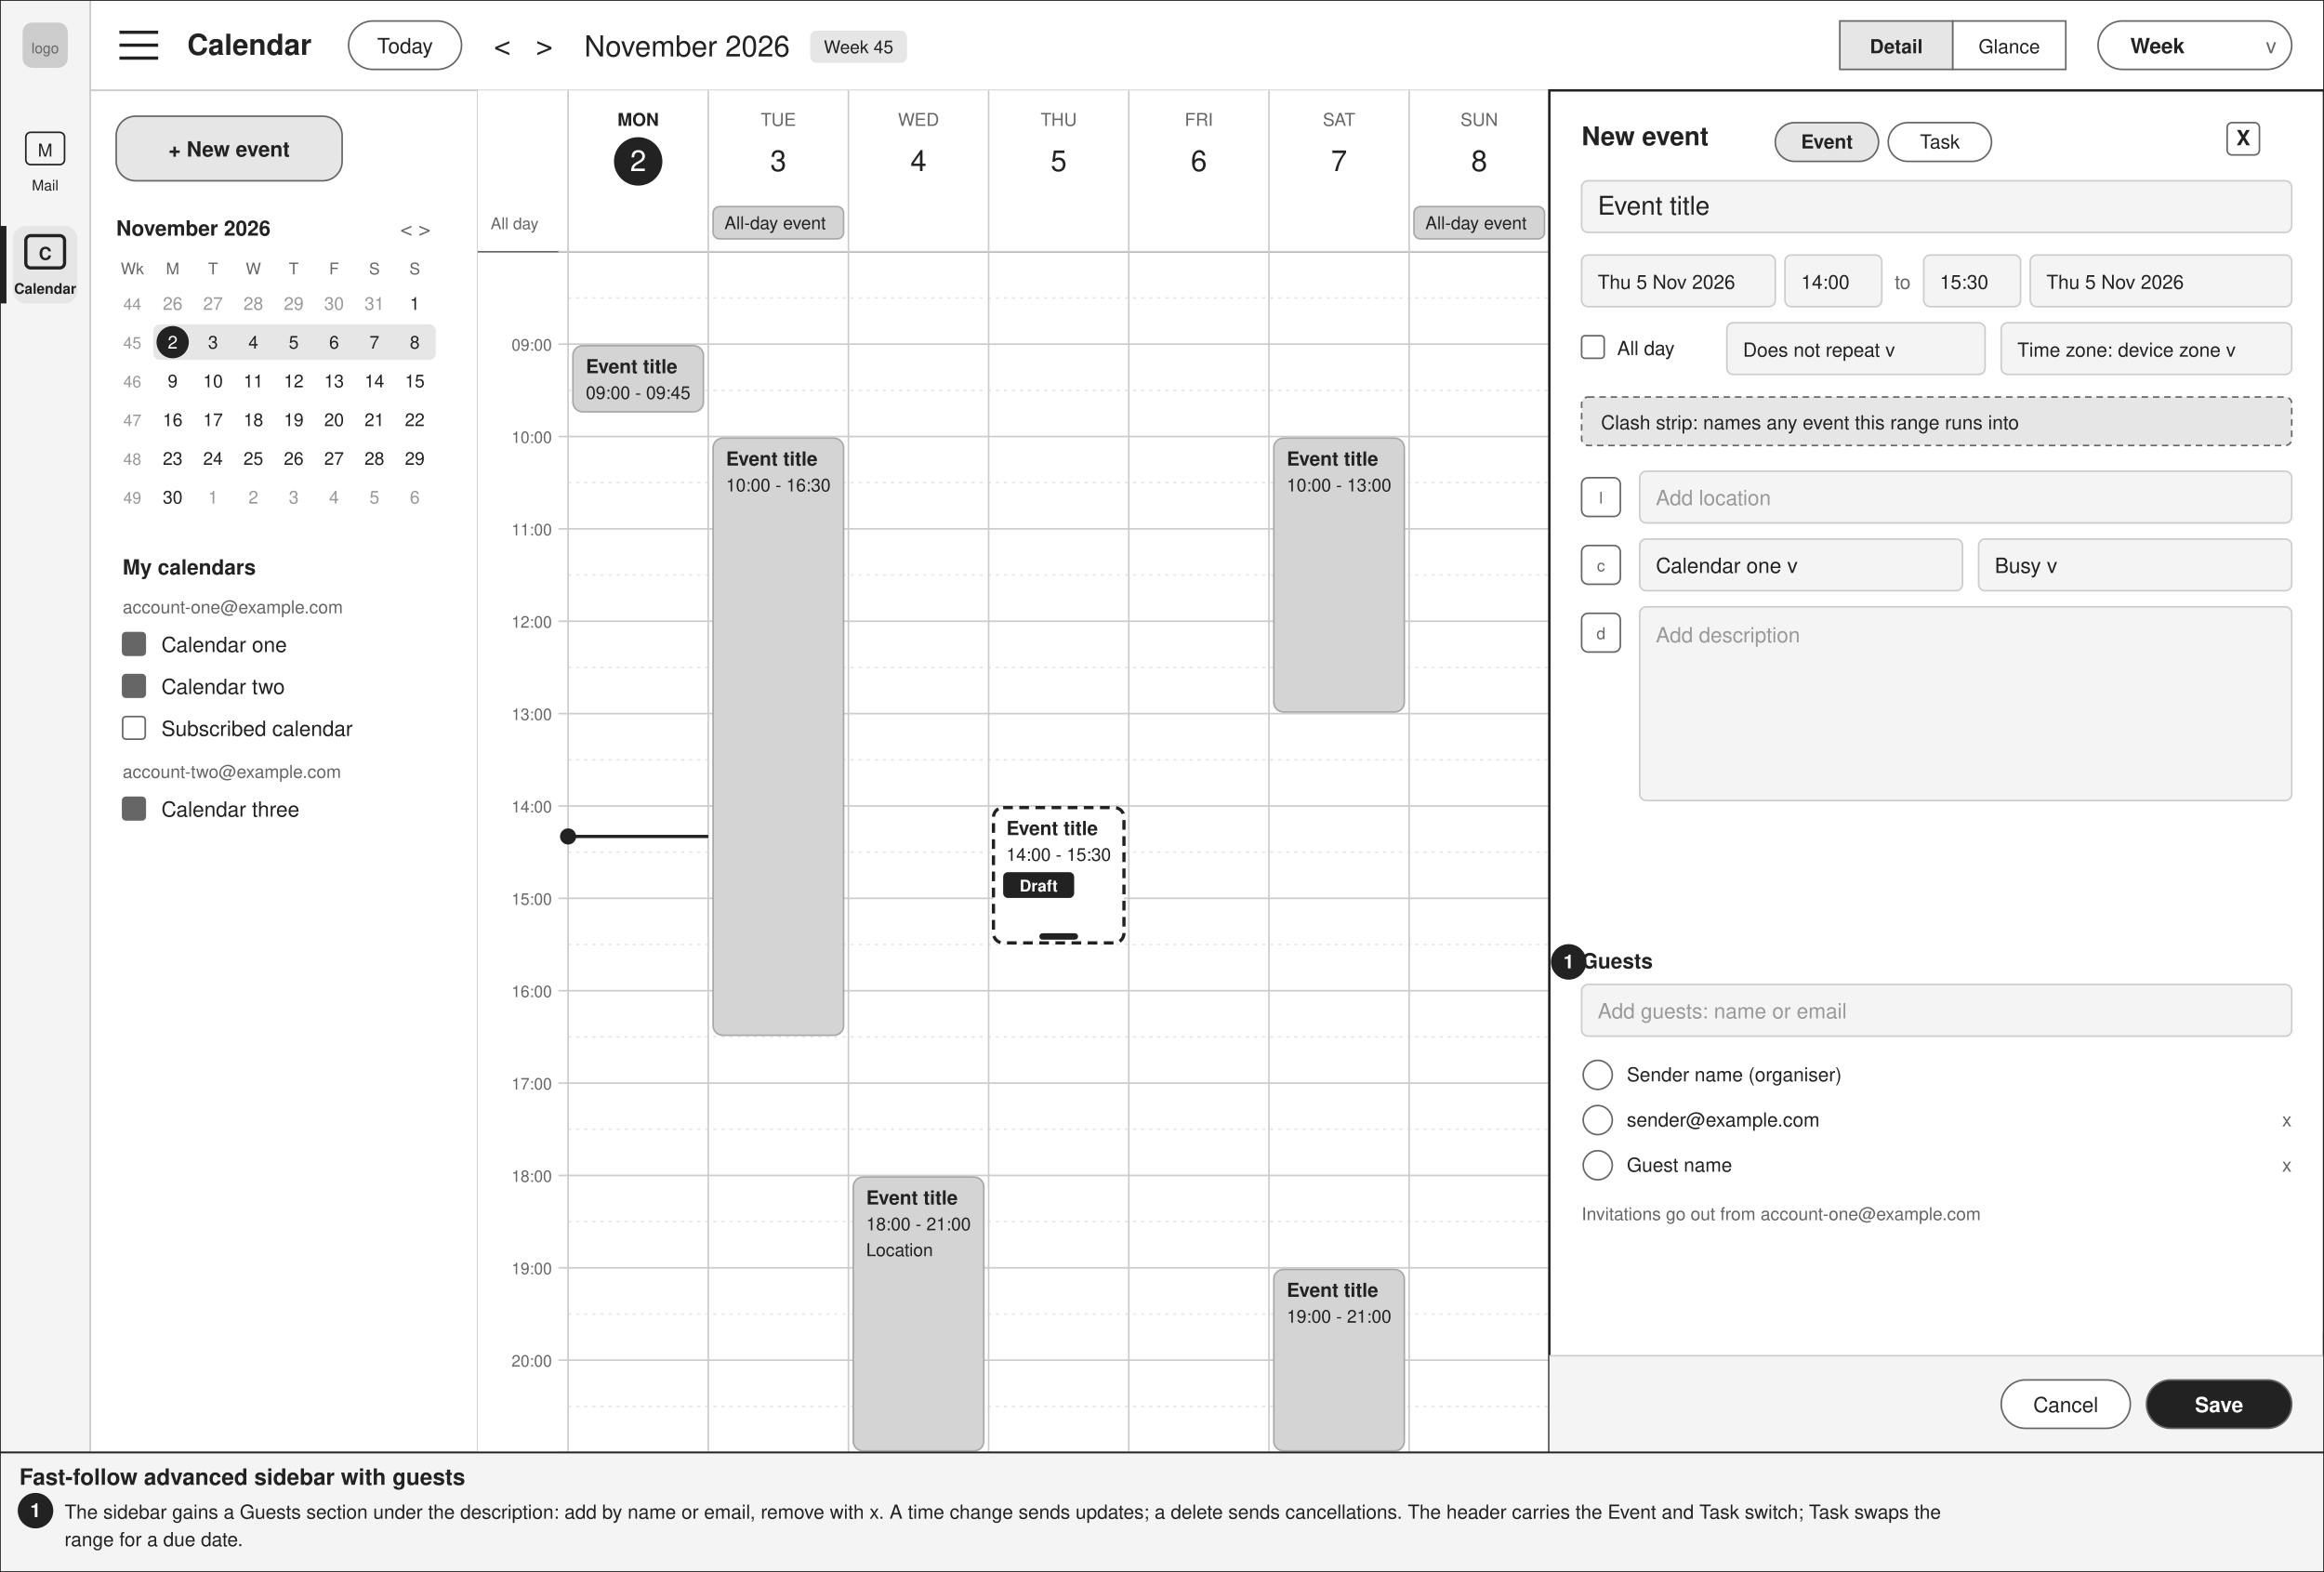
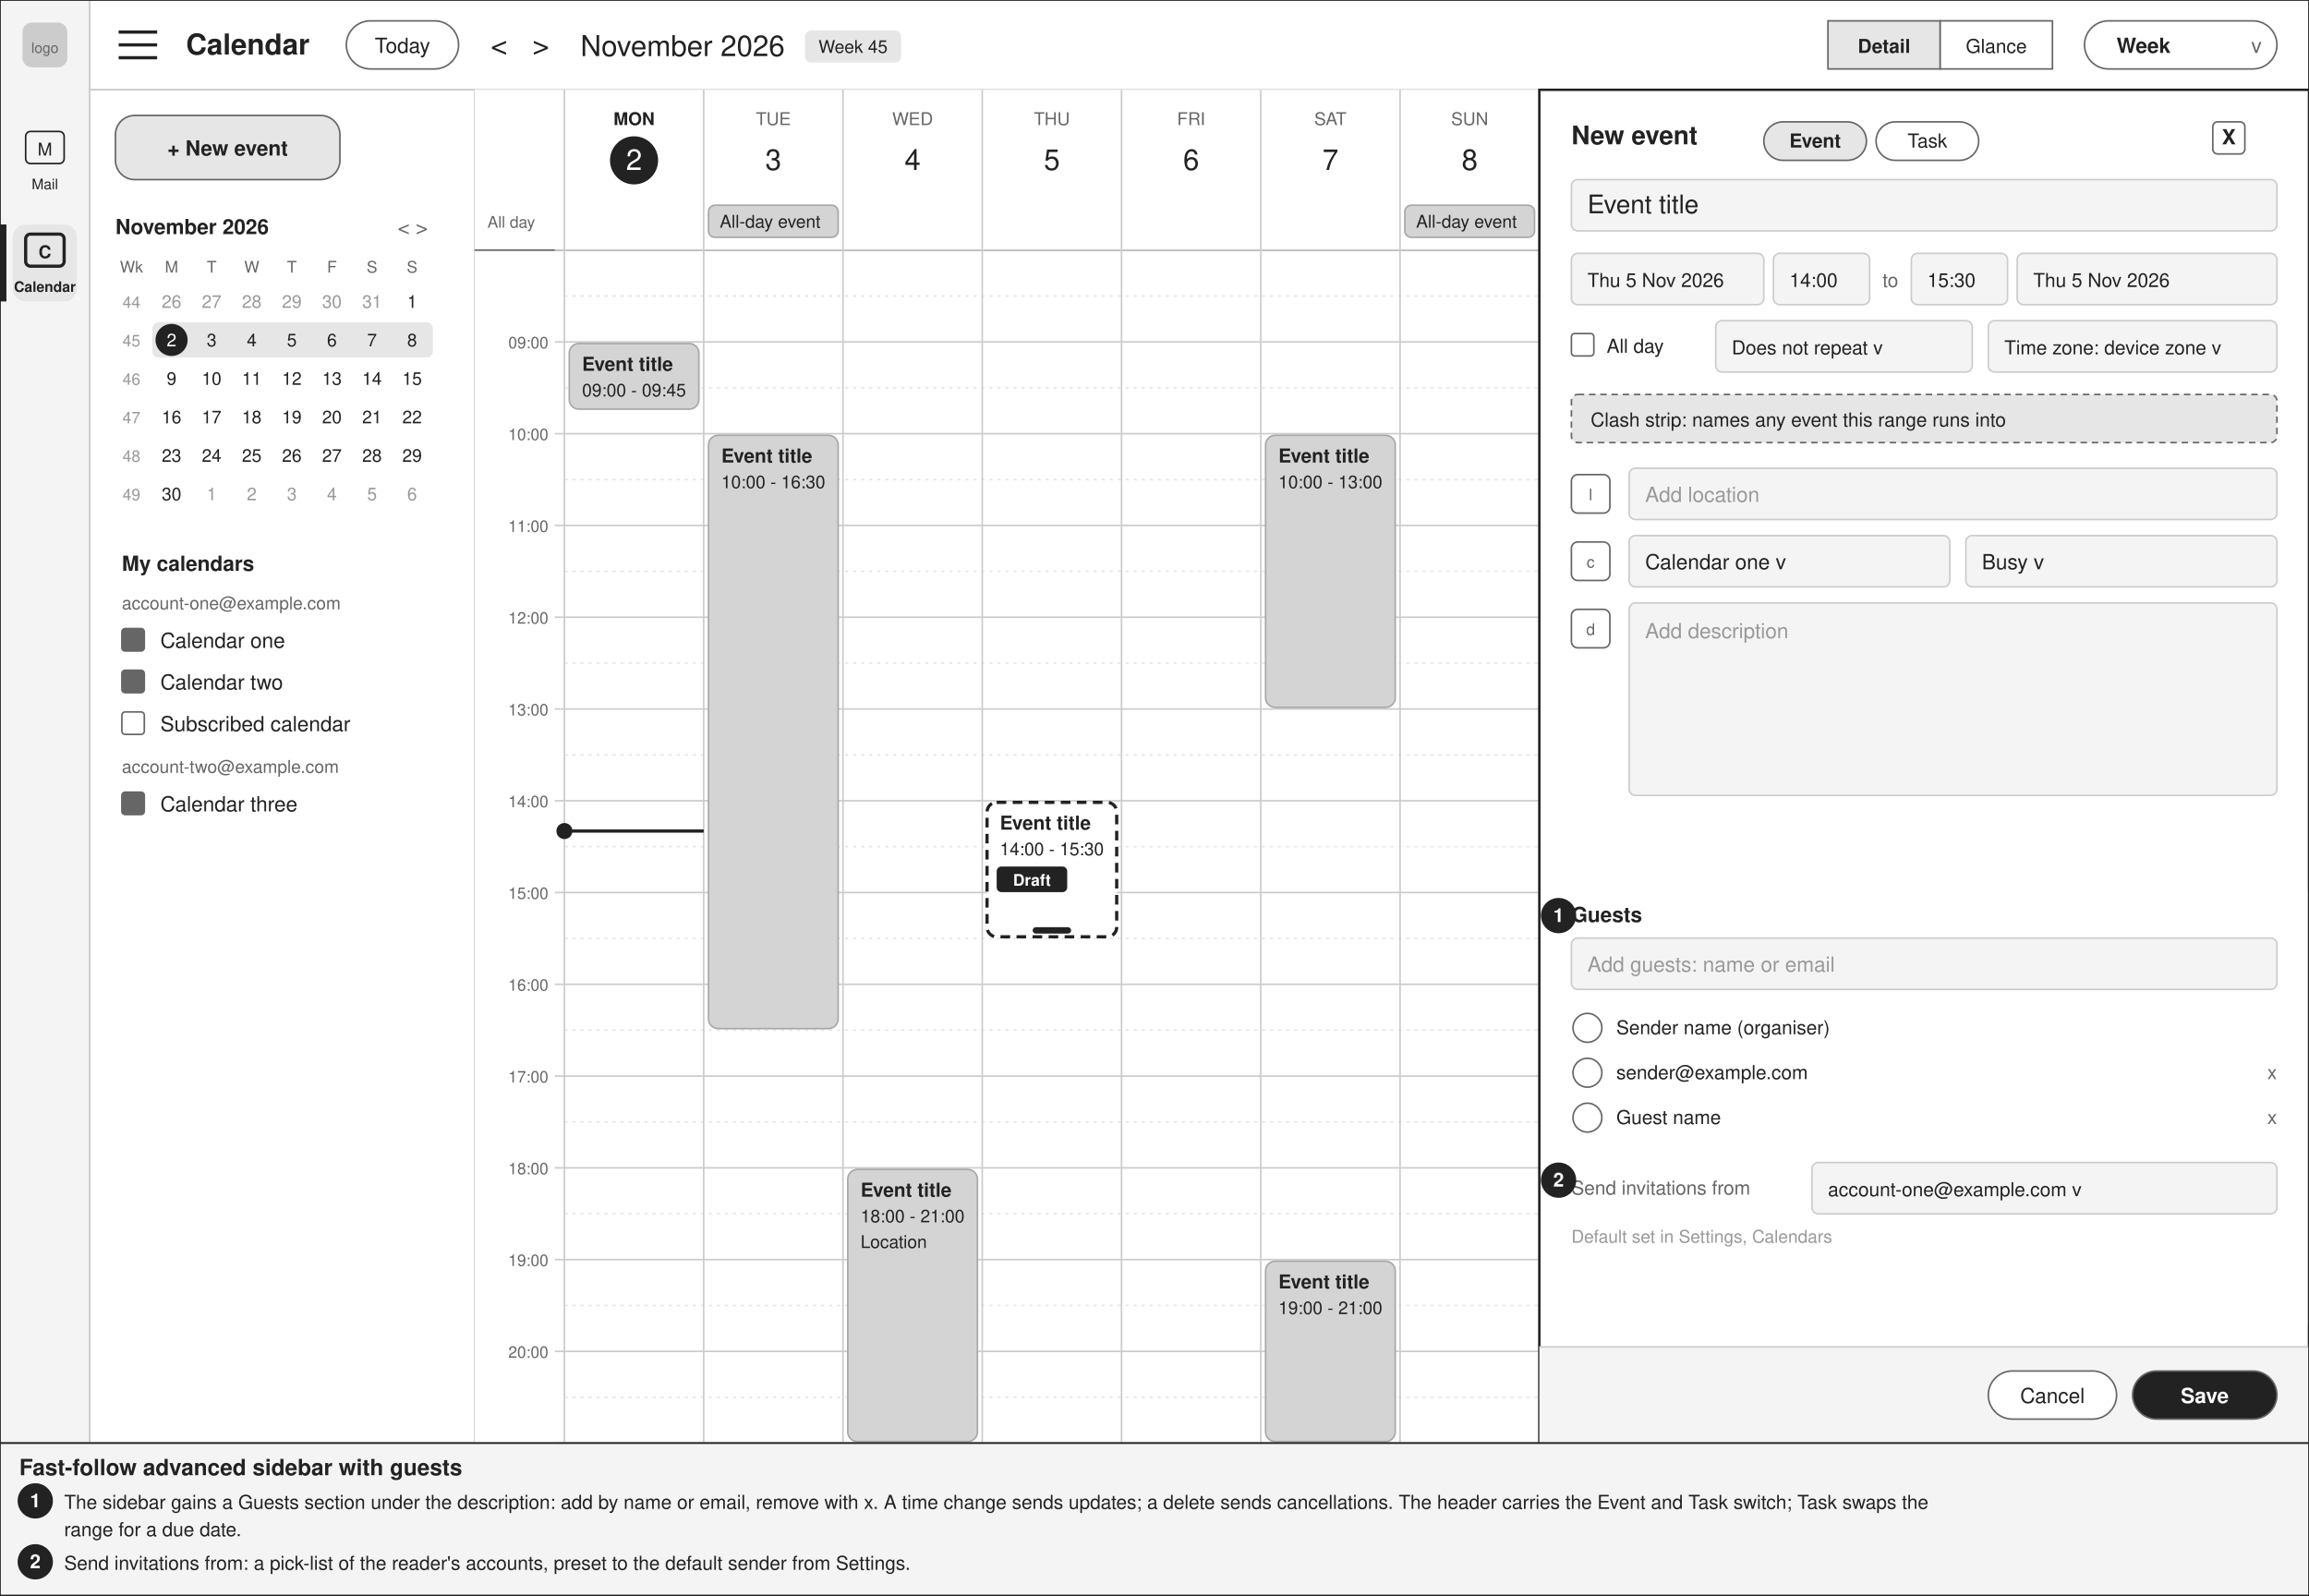
- <svg xmlns="http://www.w3.org/2000/svg" width="1440" height="974" viewBox="0 0 1440 974">
-   <rect width="1440" height="974" fill="#fff" />
+ <svg xmlns="http://www.w3.org/2000/svg" width="1440" height="995" viewBox="0 0 1440 995">
+   <rect width="1440" height="995" fill="#fff" />
  <rect x="0" y="0" width="56" height="900" rx="0" fill="#f4f4f4" stroke="#ccc" stroke-width="1" />
  <rect x="14" y="14" width="28" height="28" rx="6" fill="#ccc" stroke="none" stroke-width="1" />
  <text x="28" y="33" font-family="Helvetica, Arial, sans-serif" font-size="9" fill="#666" text-anchor="middle">logo</text>
  <rect x="16" y="82" width="24" height="20" rx="3" fill="none" stroke="#222" stroke-width="1" />
  <text x="28" y="97" font-family="Helvetica, Arial, sans-serif" font-size="11" fill="#222" text-anchor="middle">M</text>
  <text x="28" y="118" font-family="Helvetica, Arial, sans-serif" font-size="9" fill="#222" text-anchor="middle">Mail</text>
  <rect x="0" y="140" width="4" height="48" rx="0" fill="#222" stroke="none" stroke-width="1" />
  <rect x="8" y="140" width="40" height="48" rx="8" fill="#e6e6e6" stroke="none" stroke-width="1" />
  <rect x="16" y="146" width="24" height="20" rx="3" fill="none" stroke="#222" stroke-width="2" />
  <text x="28" y="161" font-family="Helvetica, Arial, sans-serif" font-size="11" fill="#222" font-weight="bold" text-anchor="middle">C</text>
  <text x="28" y="182" font-family="Helvetica, Arial, sans-serif" font-size="9" fill="#222" font-weight="bold" text-anchor="middle">Calendar</text>
  <rect x="56" y="0" width="1384" height="56" rx="0" fill="#fff" stroke="#ccc" stroke-width="1" />
  <line x1="74" y1="20" x2="98" y2="20" stroke="#222" stroke-width="2" />
  <line x1="74" y1="28" x2="98" y2="28" stroke="#222" stroke-width="2" />
  <line x1="74" y1="36" x2="98" y2="36" stroke="#222" stroke-width="2" />
  <text x="116" y="34" font-family="Helvetica, Arial, sans-serif" font-size="18" fill="#222" font-weight="bold">Calendar</text>
  <rect x="216" y="13" width="70" height="30" rx="15" fill="#fff" stroke="#666" stroke-width="1" />
  <text x="251" y="33" font-family="Helvetica, Arial, sans-serif" font-size="13" fill="#222" text-anchor="middle">Today</text>
  <text x="306" y="34" font-family="Helvetica, Arial, sans-serif" font-size="18" fill="#222">&lt;</text>
  <text x="332" y="34" font-family="Helvetica, Arial, sans-serif" font-size="18" fill="#222">&gt;</text>
  <text x="362" y="35" font-family="Helvetica, Arial, sans-serif" font-size="18" fill="#222">November 2026</text>
  <rect x="502" y="19" width="60" height="20" rx="4" fill="#e6e6e6" stroke="none" stroke-width="1" />
  <text x="532" y="33" font-family="Helvetica, Arial, sans-serif" font-size="11" fill="#222" text-anchor="middle">Week 45</text>
  <rect x="1140" y="13" width="70" height="30" rx="0" fill="#e6e6e6" stroke="#666" stroke-width="1" />
  <text x="1175" y="33" font-family="Helvetica, Arial, sans-serif" font-size="12" fill="#222" font-weight="bold" text-anchor="middle">Detail</text>
  <rect x="1210" y="13" width="70" height="30" rx="0" fill="#fff" stroke="#666" stroke-width="1" />
  <text x="1245" y="33" font-family="Helvetica, Arial, sans-serif" font-size="12" fill="#222" text-anchor="middle">Glance</text>
  <rect x="1300" y="13" width="120" height="30" rx="15" fill="none" stroke="#666" stroke-width="1" />
  <text x="1320" y="33" font-family="Helvetica, Arial, sans-serif" font-size="13" fill="#222" font-weight="bold">Week</text>
  <text x="1404" y="33" font-family="Helvetica, Arial, sans-serif" font-size="13" fill="#666">v</text>
  <rect x="56" y="56" width="240" height="844" rx="0" fill="#fff" stroke="#ccc" stroke-width="1" />
  <rect x="72" y="72" width="140" height="40" rx="12" fill="#e6e6e6" stroke="#666" stroke-width="1" />
  <text x="142" y="97" font-family="Helvetica, Arial, sans-serif" font-size="13" fill="#222" font-weight="bold" text-anchor="middle">+  New event</text>
  <text x="72" y="146" font-family="Helvetica, Arial, sans-serif" font-size="13" fill="#222" font-weight="bold">November 2026</text>
  <text x="248" y="146" font-family="Helvetica, Arial, sans-serif" font-size="13" fill="#666">&lt;  &gt;</text>
  <text x="82" y="170" font-family="Helvetica, Arial, sans-serif" font-size="10" fill="#666" text-anchor="middle">Wk</text>
  <text x="107" y="170" font-family="Helvetica, Arial, sans-serif" font-size="10" fill="#666" text-anchor="middle">M</text>
  <text x="132" y="170" font-family="Helvetica, Arial, sans-serif" font-size="10" fill="#666" text-anchor="middle">T</text>
  <text x="157" y="170" font-family="Helvetica, Arial, sans-serif" font-size="10" fill="#666" text-anchor="middle">W</text>
  <text x="182" y="170" font-family="Helvetica, Arial, sans-serif" font-size="10" fill="#666" text-anchor="middle">T</text>
  <text x="207" y="170" font-family="Helvetica, Arial, sans-serif" font-size="10" fill="#666" text-anchor="middle">F</text>
  <text x="232" y="170" font-family="Helvetica, Arial, sans-serif" font-size="10" fill="#666" text-anchor="middle">S</text>
  <text x="257" y="170" font-family="Helvetica, Arial, sans-serif" font-size="10" fill="#666" text-anchor="middle">S</text>
  <rect x="95" y="201" width="175" height="22" rx="4" fill="#e6e6e6" stroke="none" stroke-width="1" />
  <text x="82" y="192" font-family="Helvetica, Arial, sans-serif" font-size="10" fill="#999" text-anchor="middle">44</text>
  <text x="107" y="192" font-family="Helvetica, Arial, sans-serif" font-size="11" fill="#999" text-anchor="middle">26</text>
  <text x="132" y="192" font-family="Helvetica, Arial, sans-serif" font-size="11" fill="#999" text-anchor="middle">27</text>
  <text x="157" y="192" font-family="Helvetica, Arial, sans-serif" font-size="11" fill="#999" text-anchor="middle">28</text>
  <text x="182" y="192" font-family="Helvetica, Arial, sans-serif" font-size="11" fill="#999" text-anchor="middle">29</text>
  <text x="207" y="192" font-family="Helvetica, Arial, sans-serif" font-size="11" fill="#999" text-anchor="middle">30</text>
  <text x="232" y="192" font-family="Helvetica, Arial, sans-serif" font-size="11" fill="#999" text-anchor="middle">31</text>
  <text x="257" y="192" font-family="Helvetica, Arial, sans-serif" font-size="11" fill="#222" text-anchor="middle">1</text>
  <text x="82" y="216" font-family="Helvetica, Arial, sans-serif" font-size="10" fill="#999" text-anchor="middle">45</text>
  <circle cx="107" cy="212" r="10" fill="#222" stroke="none" stroke-width="1" />
  <text x="107" y="216" font-family="Helvetica, Arial, sans-serif" font-size="11" fill="#fff" text-anchor="middle">2</text>
  <text x="132" y="216" font-family="Helvetica, Arial, sans-serif" font-size="11" fill="#222" text-anchor="middle">3</text>
  <text x="157" y="216" font-family="Helvetica, Arial, sans-serif" font-size="11" fill="#222" text-anchor="middle">4</text>
  <text x="182" y="216" font-family="Helvetica, Arial, sans-serif" font-size="11" fill="#222" text-anchor="middle">5</text>
  <text x="207" y="216" font-family="Helvetica, Arial, sans-serif" font-size="11" fill="#222" text-anchor="middle">6</text>
  <text x="232" y="216" font-family="Helvetica, Arial, sans-serif" font-size="11" fill="#222" text-anchor="middle">7</text>
  <text x="257" y="216" font-family="Helvetica, Arial, sans-serif" font-size="11" fill="#222" text-anchor="middle">8</text>
  <text x="82" y="240" font-family="Helvetica, Arial, sans-serif" font-size="10" fill="#999" text-anchor="middle">46</text>
  <text x="107" y="240" font-family="Helvetica, Arial, sans-serif" font-size="11" fill="#222" text-anchor="middle">9</text>
  <text x="132" y="240" font-family="Helvetica, Arial, sans-serif" font-size="11" fill="#222" text-anchor="middle">10</text>
  <text x="157" y="240" font-family="Helvetica, Arial, sans-serif" font-size="11" fill="#222" text-anchor="middle">11</text>
  <text x="182" y="240" font-family="Helvetica, Arial, sans-serif" font-size="11" fill="#222" text-anchor="middle">12</text>
  <text x="207" y="240" font-family="Helvetica, Arial, sans-serif" font-size="11" fill="#222" text-anchor="middle">13</text>
  <text x="232" y="240" font-family="Helvetica, Arial, sans-serif" font-size="11" fill="#222" text-anchor="middle">14</text>
  <text x="257" y="240" font-family="Helvetica, Arial, sans-serif" font-size="11" fill="#222" text-anchor="middle">15</text>
  <text x="82" y="264" font-family="Helvetica, Arial, sans-serif" font-size="10" fill="#999" text-anchor="middle">47</text>
  <text x="107" y="264" font-family="Helvetica, Arial, sans-serif" font-size="11" fill="#222" text-anchor="middle">16</text>
  <text x="132" y="264" font-family="Helvetica, Arial, sans-serif" font-size="11" fill="#222" text-anchor="middle">17</text>
  <text x="157" y="264" font-family="Helvetica, Arial, sans-serif" font-size="11" fill="#222" text-anchor="middle">18</text>
  <text x="182" y="264" font-family="Helvetica, Arial, sans-serif" font-size="11" fill="#222" text-anchor="middle">19</text>
  <text x="207" y="264" font-family="Helvetica, Arial, sans-serif" font-size="11" fill="#222" text-anchor="middle">20</text>
  <text x="232" y="264" font-family="Helvetica, Arial, sans-serif" font-size="11" fill="#222" text-anchor="middle">21</text>
  <text x="257" y="264" font-family="Helvetica, Arial, sans-serif" font-size="11" fill="#222" text-anchor="middle">22</text>
  <text x="82" y="288" font-family="Helvetica, Arial, sans-serif" font-size="10" fill="#999" text-anchor="middle">48</text>
  <text x="107" y="288" font-family="Helvetica, Arial, sans-serif" font-size="11" fill="#222" text-anchor="middle">23</text>
  <text x="132" y="288" font-family="Helvetica, Arial, sans-serif" font-size="11" fill="#222" text-anchor="middle">24</text>
  <text x="157" y="288" font-family="Helvetica, Arial, sans-serif" font-size="11" fill="#222" text-anchor="middle">25</text>
  <text x="182" y="288" font-family="Helvetica, Arial, sans-serif" font-size="11" fill="#222" text-anchor="middle">26</text>
  <text x="207" y="288" font-family="Helvetica, Arial, sans-serif" font-size="11" fill="#222" text-anchor="middle">27</text>
  <text x="232" y="288" font-family="Helvetica, Arial, sans-serif" font-size="11" fill="#222" text-anchor="middle">28</text>
  <text x="257" y="288" font-family="Helvetica, Arial, sans-serif" font-size="11" fill="#222" text-anchor="middle">29</text>
  <text x="82" y="312" font-family="Helvetica, Arial, sans-serif" font-size="10" fill="#999" text-anchor="middle">49</text>
  <text x="107" y="312" font-family="Helvetica, Arial, sans-serif" font-size="11" fill="#222" text-anchor="middle">30</text>
  <text x="132" y="312" font-family="Helvetica, Arial, sans-serif" font-size="11" fill="#999" text-anchor="middle">1</text>
  <text x="157" y="312" font-family="Helvetica, Arial, sans-serif" font-size="11" fill="#999" text-anchor="middle">2</text>
  <text x="182" y="312" font-family="Helvetica, Arial, sans-serif" font-size="11" fill="#999" text-anchor="middle">3</text>
  <text x="207" y="312" font-family="Helvetica, Arial, sans-serif" font-size="11" fill="#999" text-anchor="middle">4</text>
  <text x="232" y="312" font-family="Helvetica, Arial, sans-serif" font-size="11" fill="#999" text-anchor="middle">5</text>
  <text x="257" y="312" font-family="Helvetica, Arial, sans-serif" font-size="11" fill="#999" text-anchor="middle">6</text>
  <text x="76" y="356" font-family="Helvetica, Arial, sans-serif" font-size="13" fill="#222" font-weight="bold">My calendars</text>
  <text x="76" y="380" font-family="Helvetica, Arial, sans-serif" font-size="11" fill="#666">account-one@example.com</text>
  <rect x="76" y="392" width="14" height="14" rx="2" fill="#666" stroke="#666" stroke-width="1" />
  <text x="100" y="404" font-family="Helvetica, Arial, sans-serif" font-size="13" fill="#222">Calendar one</text>
  <rect x="76" y="418" width="14" height="14" rx="2" fill="#666" stroke="#666" stroke-width="1" />
  <text x="100" y="430" font-family="Helvetica, Arial, sans-serif" font-size="13" fill="#222">Calendar two</text>
  <rect x="76" y="444" width="14" height="14" rx="2" fill="none" stroke="#666" stroke-width="1" />
  <text x="100" y="456" font-family="Helvetica, Arial, sans-serif" font-size="13" fill="#222">Subscribed calendar</text>
  <text x="76" y="482" font-family="Helvetica, Arial, sans-serif" font-size="11" fill="#666">account-two@example.com</text>
  <rect x="76" y="494" width="14" height="14" rx="2" fill="#666" stroke="#666" stroke-width="1" />
  <text x="100" y="506" font-family="Helvetica, Arial, sans-serif" font-size="13" fill="#222">Calendar three</text>
  <rect x="296" y="56" width="664" height="844" rx="0" fill="#fff" stroke="none" stroke-width="1" />
  <text x="395.429" y="78" font-family="Helvetica, Arial, sans-serif" font-size="11" fill="#222" font-weight="bold" text-anchor="middle">MON</text>
  <circle cx="395.429" cy="100" r="15" fill="#222" stroke="none" stroke-width="1" />
  <text x="395.429" y="106" font-family="Helvetica, Arial, sans-serif" font-size="18" fill="#fff" text-anchor="middle">2</text>
  <text x="482.286" y="78" font-family="Helvetica, Arial, sans-serif" font-size="11" fill="#666" text-anchor="middle">TUE</text>
  <text x="482.286" y="106" font-family="Helvetica, Arial, sans-serif" font-size="18" fill="#222" text-anchor="middle">3</text>
  <text x="569.143" y="78" font-family="Helvetica, Arial, sans-serif" font-size="11" fill="#666" text-anchor="middle">WED</text>
  <text x="569.143" y="106" font-family="Helvetica, Arial, sans-serif" font-size="18" fill="#222" text-anchor="middle">4</text>
  <text x="656" y="78" font-family="Helvetica, Arial, sans-serif" font-size="11" fill="#666" text-anchor="middle">THU</text>
  <text x="656" y="106" font-family="Helvetica, Arial, sans-serif" font-size="18" fill="#222" text-anchor="middle">5</text>
  <text x="742.857" y="78" font-family="Helvetica, Arial, sans-serif" font-size="11" fill="#666" text-anchor="middle">FRI</text>
  <text x="742.857" y="106" font-family="Helvetica, Arial, sans-serif" font-size="18" fill="#222" text-anchor="middle">6</text>
  <text x="829.714" y="78" font-family="Helvetica, Arial, sans-serif" font-size="11" fill="#666" text-anchor="middle">SAT</text>
  <text x="829.714" y="106" font-family="Helvetica, Arial, sans-serif" font-size="18" fill="#222" text-anchor="middle">7</text>
  <text x="916.571" y="78" font-family="Helvetica, Arial, sans-serif" font-size="11" fill="#666" text-anchor="middle">SUN</text>
  <text x="916.571" y="106" font-family="Helvetica, Arial, sans-serif" font-size="18" fill="#222" text-anchor="middle">8</text>
  <text x="304" y="142" font-family="Helvetica, Arial, sans-serif" font-size="10" fill="#666">All day</text>
  <rect x="441.857" y="128" width="80.857" height="20" rx="4" fill="#d4d4d4" stroke="#a8a8a8" stroke-width="1" />
  <text x="448.857" y="142" font-family="Helvetica, Arial, sans-serif" font-size="11" fill="#222">All-day event</text>
  <rect x="876.143" y="128" width="80.857" height="20" rx="4" fill="#d4d4d4" stroke="#a8a8a8" stroke-width="1" />
  <text x="883.143" y="142" font-family="Helvetica, Arial, sans-serif" font-size="11" fill="#222">All-day event</text>
  <line x1="296" y1="156" x2="960" y2="156" stroke="#666" stroke-width="1" />
  <line x1="346" y1="156" x2="960" y2="156" stroke="#ccc" stroke-width="1" />
  <line x1="352" y1="184.615" x2="960" y2="184.615" stroke="#e6e6e6" stroke-width="1" stroke-dasharray="2 3" />
  <line x1="346" y1="213.231" x2="960" y2="213.231" stroke="#ccc" stroke-width="1" />
  <text x="342" y="217.231" font-family="Helvetica, Arial, sans-serif" font-size="10" fill="#666" text-anchor="end">09:00</text>
  <line x1="352" y1="241.846" x2="960" y2="241.846" stroke="#e6e6e6" stroke-width="1" stroke-dasharray="2 3" />
  <line x1="346" y1="270.462" x2="960" y2="270.462" stroke="#ccc" stroke-width="1" />
  <text x="342" y="274.462" font-family="Helvetica, Arial, sans-serif" font-size="10" fill="#666" text-anchor="end">10:00</text>
  <line x1="352" y1="299.077" x2="960" y2="299.077" stroke="#e6e6e6" stroke-width="1" stroke-dasharray="2 3" />
  <line x1="346" y1="327.692" x2="960" y2="327.692" stroke="#ccc" stroke-width="1" />
  <text x="342" y="331.692" font-family="Helvetica, Arial, sans-serif" font-size="10" fill="#666" text-anchor="end">11:00</text>
  <line x1="352" y1="356.308" x2="960" y2="356.308" stroke="#e6e6e6" stroke-width="1" stroke-dasharray="2 3" />
  <line x1="346" y1="384.923" x2="960" y2="384.923" stroke="#ccc" stroke-width="1" />
  <text x="342" y="388.923" font-family="Helvetica, Arial, sans-serif" font-size="10" fill="#666" text-anchor="end">12:00</text>
  <line x1="352" y1="413.538" x2="960" y2="413.538" stroke="#e6e6e6" stroke-width="1" stroke-dasharray="2 3" />
  <line x1="346" y1="442.154" x2="960" y2="442.154" stroke="#ccc" stroke-width="1" />
  <text x="342" y="446.154" font-family="Helvetica, Arial, sans-serif" font-size="10" fill="#666" text-anchor="end">13:00</text>
  <line x1="352" y1="470.769" x2="960" y2="470.769" stroke="#e6e6e6" stroke-width="1" stroke-dasharray="2 3" />
  <line x1="346" y1="499.385" x2="960" y2="499.385" stroke="#ccc" stroke-width="1" />
  <text x="342" y="503.385" font-family="Helvetica, Arial, sans-serif" font-size="10" fill="#666" text-anchor="end">14:00</text>
  <line x1="352" y1="528" x2="960" y2="528" stroke="#e6e6e6" stroke-width="1" stroke-dasharray="2 3" />
  <line x1="346" y1="556.615" x2="960" y2="556.615" stroke="#ccc" stroke-width="1" />
  <text x="342" y="560.615" font-family="Helvetica, Arial, sans-serif" font-size="10" fill="#666" text-anchor="end">15:00</text>
  <line x1="352" y1="585.231" x2="960" y2="585.231" stroke="#e6e6e6" stroke-width="1" stroke-dasharray="2 3" />
  <line x1="346" y1="613.846" x2="960" y2="613.846" stroke="#ccc" stroke-width="1" />
  <text x="342" y="617.846" font-family="Helvetica, Arial, sans-serif" font-size="10" fill="#666" text-anchor="end">16:00</text>
  <line x1="352" y1="642.462" x2="960" y2="642.462" stroke="#e6e6e6" stroke-width="1" stroke-dasharray="2 3" />
  <line x1="346" y1="671.077" x2="960" y2="671.077" stroke="#ccc" stroke-width="1" />
  <text x="342" y="675.077" font-family="Helvetica, Arial, sans-serif" font-size="10" fill="#666" text-anchor="end">17:00</text>
  <line x1="352" y1="699.692" x2="960" y2="699.692" stroke="#e6e6e6" stroke-width="1" stroke-dasharray="2 3" />
  <line x1="346" y1="728.308" x2="960" y2="728.308" stroke="#ccc" stroke-width="1" />
  <text x="342" y="732.308" font-family="Helvetica, Arial, sans-serif" font-size="10" fill="#666" text-anchor="end">18:00</text>
  <line x1="352" y1="756.923" x2="960" y2="756.923" stroke="#e6e6e6" stroke-width="1" stroke-dasharray="2 3" />
  <line x1="346" y1="785.538" x2="960" y2="785.538" stroke="#ccc" stroke-width="1" />
  <text x="342" y="789.538" font-family="Helvetica, Arial, sans-serif" font-size="10" fill="#666" text-anchor="end">19:00</text>
  <line x1="352" y1="814.154" x2="960" y2="814.154" stroke="#e6e6e6" stroke-width="1" stroke-dasharray="2 3" />
  <line x1="346" y1="842.769" x2="960" y2="842.769" stroke="#ccc" stroke-width="1" />
  <text x="342" y="846.769" font-family="Helvetica, Arial, sans-serif" font-size="10" fill="#666" text-anchor="end">20:00</text>
  <line x1="352" y1="871.385" x2="960" y2="871.385" stroke="#e6e6e6" stroke-width="1" stroke-dasharray="2 3" />
  <line x1="346" y1="900" x2="960" y2="900" stroke="#ccc" stroke-width="1" />
  <line x1="352" y1="928.615" x2="960" y2="928.615" stroke="#e6e6e6" stroke-width="1" stroke-dasharray="2 3" />
  <line x1="352" y1="56" x2="352" y2="900" stroke="#ccc" stroke-width="1" />
  <line x1="438.857" y1="56" x2="438.857" y2="900" stroke="#ccc" stroke-width="1" />
  <line x1="525.714" y1="56" x2="525.714" y2="900" stroke="#ccc" stroke-width="1" />
  <line x1="612.571" y1="56" x2="612.571" y2="900" stroke="#ccc" stroke-width="1" />
  <line x1="699.429" y1="56" x2="699.429" y2="900" stroke="#ccc" stroke-width="1" />
  <line x1="786.286" y1="56" x2="786.286" y2="900" stroke="#ccc" stroke-width="1" />
  <line x1="873.143" y1="56" x2="873.143" y2="900" stroke="#ccc" stroke-width="1" />
  <line x1="960" y1="56" x2="960" y2="900" stroke="#ccc" stroke-width="1" />
  <circle cx="352" cy="518.271" r="5" fill="#222" stroke="none" stroke-width="1" />
  <line x1="352" y1="518.271" x2="438.857" y2="518.271" stroke="#222" stroke-width="2" />
  <rect x="441.857" y="271.462" width="80.857" height="370" rx="6" fill="#d4d4d4" stroke="#a8a8a8" stroke-width="1" />
  <text x="449.857" y="288.462" font-family="Helvetica, Arial, sans-serif" font-size="12" fill="#222" font-weight="bold">Event title</text>
  <text x="449.857" y="304.462" font-family="Helvetica, Arial, sans-serif" font-size="11" fill="#222">10:00 - 16:30</text>
  <rect x="528.714" y="729.308" width="80.857" height="169.692" rx="6" fill="#d4d4d4" stroke="#a8a8a8" stroke-width="1" />
  <text x="536.714" y="746.308" font-family="Helvetica, Arial, sans-serif" font-size="12" fill="#222" font-weight="bold">Event title</text>
  <text x="536.714" y="762.308" font-family="Helvetica, Arial, sans-serif" font-size="11" fill="#222">18:00 - 21:00</text>
  <text x="536.714" y="778.308" font-family="Helvetica, Arial, sans-serif" font-size="11" fill="#222">Location</text>
  <rect x="789.286" y="271.462" width="80.857" height="169.692" rx="6" fill="#d4d4d4" stroke="#a8a8a8" stroke-width="1" />
  <text x="797.286" y="288.462" font-family="Helvetica, Arial, sans-serif" font-size="12" fill="#222" font-weight="bold">Event title</text>
  <text x="797.286" y="304.462" font-family="Helvetica, Arial, sans-serif" font-size="11" fill="#222">10:00 - 13:00</text>
  <rect x="789.286" y="786.538" width="80.857" height="112.462" rx="6" fill="#d4d4d4" stroke="#a8a8a8" stroke-width="1" />
  <text x="797.286" y="803.538" font-family="Helvetica, Arial, sans-serif" font-size="12" fill="#222" font-weight="bold">Event title</text>
  <text x="797.286" y="819.538" font-family="Helvetica, Arial, sans-serif" font-size="11" fill="#222">19:00 - 21:00</text>
  <rect x="355" y="214.231" width="80.857" height="40.923" rx="6" fill="#d4d4d4" stroke="#a8a8a8" stroke-width="1" />
  <text x="363" y="231.231" font-family="Helvetica, Arial, sans-serif" font-size="12" fill="#222" font-weight="bold">Event title</text>
  <text x="363" y="247.231" font-family="Helvetica, Arial, sans-serif" font-size="11" fill="#222">09:00 - 09:45</text>
  <rect x="615.571" y="500.385" width="80.857" height="83.846" rx="6" fill="#fff" stroke="#222" stroke-width="2" stroke-dasharray="6 4" />
  <text x="623.571" y="517.385" font-family="Helvetica, Arial, sans-serif" font-size="12" fill="#222" font-weight="bold">Event title</text>
  <text x="623.571" y="533.385" font-family="Helvetica, Arial, sans-serif" font-size="11" fill="#222">14:00 - 15:30</text>
  <rect x="644" y="578.231" width="24" height="4" rx="2" fill="#222" stroke="none" stroke-width="1" />
  <rect x="621.571" y="540.385" width="44" height="16" rx="3" fill="#222" stroke="none" stroke-width="1" />
  <text x="643.571" y="552.385" font-family="Helvetica, Arial, sans-serif" font-size="10" fill="#fff" font-weight="bold" text-anchor="middle">Draft</text>
  <rect x="960" y="56" width="480" height="844" rx="0" fill="#fff" stroke="#222" stroke-width="1.5" />
  <text x="980" y="90" font-family="Helvetica, Arial, sans-serif" font-size="16" fill="#222" font-weight="bold">New event</text>
  <rect x="1380" y="76" width="20" height="20" rx="3" fill="none" stroke="#666" stroke-width="1" />
  <text x="1390" y="90" font-family="Helvetica, Arial, sans-serif" font-size="13" fill="#222" font-weight="bold" text-anchor="middle">X</text>
  <rect x="980" y="112" width="440" height="32" rx="4" fill="#f4f4f4" stroke="#ccc" stroke-width="1" />
  <text x="990" y="133" font-family="Helvetica, Arial, sans-serif" font-size="16" fill="#222">Event title</text>
  <rect x="980" y="158" width="120" height="32" rx="4" fill="#f4f4f4" stroke="#ccc" stroke-width="1" />
  <text x="990" y="179" font-family="Helvetica, Arial, sans-serif" font-size="12" fill="#222">Thu 5 Nov 2026</text>
  <rect x="1106" y="158" width="60" height="32" rx="4" fill="#f4f4f4" stroke="#ccc" stroke-width="1" />
  <text x="1116" y="179" font-family="Helvetica, Arial, sans-serif" font-size="12" fill="#222">14:00</text>
  <text x="1174" y="179" font-family="Helvetica, Arial, sans-serif" font-size="12" fill="#666">to</text>
  <rect x="1192" y="158" width="60" height="32" rx="4" fill="#f4f4f4" stroke="#ccc" stroke-width="1" />
  <text x="1202" y="179" font-family="Helvetica, Arial, sans-serif" font-size="12" fill="#222">15:30</text>
  <rect x="1258" y="158" width="162" height="32" rx="4" fill="#f4f4f4" stroke="#ccc" stroke-width="1" />
  <text x="1268" y="179" font-family="Helvetica, Arial, sans-serif" font-size="12" fill="#222">Thu 5 Nov 2026</text>
  <rect x="980" y="208" width="14" height="14" rx="2" fill="none" stroke="#666" stroke-width="1" />
  <text x="1002" y="220" font-family="Helvetica, Arial, sans-serif" font-size="12" fill="#222">All day</text>
  <rect x="1070" y="200" width="160" height="32" rx="4" fill="#f4f4f4" stroke="#ccc" stroke-width="1" />
  <text x="1080" y="221" font-family="Helvetica, Arial, sans-serif" font-size="12" fill="#222">Does not repeat  v</text>
  <rect x="1240" y="200" width="180" height="32" rx="4" fill="#f4f4f4" stroke="#ccc" stroke-width="1" />
  <text x="1250" y="221" font-family="Helvetica, Arial, sans-serif" font-size="12" fill="#222">Time zone: device zone  v</text>
  <rect x="980" y="246" width="440" height="30" rx="4" fill="#e6e6e6" stroke="#666" stroke-width="1" stroke-dasharray="4 3" />
  <text x="992" y="266" font-family="Helvetica, Arial, sans-serif" font-size="12" fill="#222">Clash strip: names any event this range runs into</text>
  <rect x="980" y="296" width="24" height="24" rx="4" fill="none" stroke="#666" stroke-width="1" />
  <text x="992" y="312" font-family="Helvetica, Arial, sans-serif" font-size="10" fill="#666" text-anchor="middle">l</text>
  <rect x="1016" y="292" width="404" height="32" rx="4" fill="#f4f4f4" stroke="#ccc" stroke-width="1" />
  <text x="1026" y="313" font-family="Helvetica, Arial, sans-serif" font-size="13" fill="#999">Add location</text>
  <rect x="980" y="338" width="24" height="24" rx="4" fill="none" stroke="#666" stroke-width="1" />
  <text x="992" y="354" font-family="Helvetica, Arial, sans-serif" font-size="10" fill="#666" text-anchor="middle">c</text>
  <rect x="1016" y="334" width="200" height="32" rx="4" fill="#f4f4f4" stroke="#ccc" stroke-width="1" />
  <text x="1026" y="355" font-family="Helvetica, Arial, sans-serif" font-size="13" fill="#222">Calendar one  v</text>
  <rect x="1226" y="334" width="194" height="32" rx="4" fill="#f4f4f4" stroke="#ccc" stroke-width="1" />
  <text x="1236" y="355" font-family="Helvetica, Arial, sans-serif" font-size="13" fill="#222">Busy  v</text>
  <rect x="980" y="380" width="24" height="24" rx="4" fill="none" stroke="#666" stroke-width="1" />
  <text x="992" y="396" font-family="Helvetica, Arial, sans-serif" font-size="10" fill="#666" text-anchor="middle">d</text>
  <rect x="1016" y="376" width="404" height="120" rx="4" fill="#f4f4f4" stroke="#ccc" stroke-width="1" />
  <text x="1026" y="398" font-family="Helvetica, Arial, sans-serif" font-size="13" fill="#999">Add description</text>
  <rect x="960" y="840" width="480" height="60" rx="0" fill="#f4f4f4" stroke="none" stroke-width="1" />
  <line x1="960" y1="840" x2="1440" y2="840" stroke="#ccc" stroke-width="1" />
  <rect x="1240" y="855" width="80" height="30" rx="15" fill="#fff" stroke="#666" stroke-width="1" />
  <text x="1280" y="875" font-family="Helvetica, Arial, sans-serif" font-size="13" fill="#222" text-anchor="middle">Cancel</text>
  <rect x="1330" y="855" width="90" height="30" rx="15" fill="#222" stroke="#666" stroke-width="1" />
  <text x="1375" y="875" font-family="Helvetica, Arial, sans-serif" font-size="13" fill="#fff" font-weight="bold" text-anchor="middle">Save</text>
-   <rect x="961" y="576" width="478" height="250" rx="0" fill="#fff" stroke="none" stroke-width="1" />
-   <text x="980" y="600" font-family="Helvetica, Arial, sans-serif" font-size="13" fill="#222" font-weight="bold">Guests</text>
-   <rect x="980" y="610" width="440" height="32" rx="4" fill="#f4f4f4" stroke="#ccc" stroke-width="1" />
-   <text x="990" y="631" font-family="Helvetica, Arial, sans-serif" font-size="13" fill="#999">Add guests: name or email</text>
-   <circle cx="990" cy="666" r="9" fill="none" stroke="#666" stroke-width="1" />
-   <text x="1008" y="670" font-family="Helvetica, Arial, sans-serif" font-size="12" fill="#222">Sender name  (organiser)</text>
-   <circle cx="990" cy="694" r="9" fill="none" stroke="#666" stroke-width="1" />
-   <text x="1008" y="698" font-family="Helvetica, Arial, sans-serif" font-size="12" fill="#222">sender@example.com</text>
-   <text x="1420" y="698" font-family="Helvetica, Arial, sans-serif" font-size="12" fill="#666" text-anchor="end">x</text>
-   <circle cx="990" cy="722" r="9" fill="none" stroke="#666" stroke-width="1" />
-   <text x="1008" y="726" font-family="Helvetica, Arial, sans-serif" font-size="12" fill="#222">Guest name</text>
-   <text x="1420" y="726" font-family="Helvetica, Arial, sans-serif" font-size="12" fill="#666" text-anchor="end">x</text>
-   <text x="980" y="756" font-family="Helvetica, Arial, sans-serif" font-size="11" fill="#666">Invitations go out from account-one@example.com</text>
+   <rect x="961" y="556" width="478" height="270" rx="0" fill="#fff" stroke="none" stroke-width="1" />
+   <text x="980" y="575" font-family="Helvetica, Arial, sans-serif" font-size="13" fill="#222" font-weight="bold">Guests</text>
+   <rect x="980" y="585" width="440" height="32" rx="4" fill="#f4f4f4" stroke="#ccc" stroke-width="1" />
+   <text x="990" y="606" font-family="Helvetica, Arial, sans-serif" font-size="13" fill="#999">Add guests: name or email</text>
+   <circle cx="990" cy="641" r="9" fill="none" stroke="#666" stroke-width="1" />
+   <text x="1008" y="645" font-family="Helvetica, Arial, sans-serif" font-size="12" fill="#222">Sender name  (organiser)</text>
+   <circle cx="990" cy="669" r="9" fill="none" stroke="#666" stroke-width="1" />
+   <text x="1008" y="673" font-family="Helvetica, Arial, sans-serif" font-size="12" fill="#222">sender@example.com</text>
+   <text x="1420" y="673" font-family="Helvetica, Arial, sans-serif" font-size="12" fill="#666" text-anchor="end">x</text>
+   <circle cx="990" cy="697" r="9" fill="none" stroke="#666" stroke-width="1" />
+   <text x="1008" y="701" font-family="Helvetica, Arial, sans-serif" font-size="12" fill="#222">Guest name</text>
+   <text x="1420" y="701" font-family="Helvetica, Arial, sans-serif" font-size="12" fill="#666" text-anchor="end">x</text>
+   <text x="980" y="745" font-family="Helvetica, Arial, sans-serif" font-size="12" fill="#666">Send invitations from</text>
+   <rect x="1130" y="725" width="290" height="32" rx="4" fill="#f4f4f4" stroke="#ccc" stroke-width="1" />
+   <text x="1140" y="746" font-family="Helvetica, Arial, sans-serif" font-size="12" fill="#222">account-one@example.com  v</text>
+   <text x="980" y="775" font-family="Helvetica, Arial, sans-serif" font-size="11" fill="#999">Default set in Settings, Calendars</text>
  <rect x="1100" y="76" width="64" height="24" rx="12" fill="#e6e6e6" stroke="#666" stroke-width="1" />
  <text x="1132" y="92" font-family="Helvetica, Arial, sans-serif" font-size="12" fill="#222" font-weight="bold" text-anchor="middle">Event</text>
  <rect x="1170" y="76" width="64" height="24" rx="12" fill="none" stroke="#666" stroke-width="1" />
  <text x="1202" y="92" font-family="Helvetica, Arial, sans-serif" font-size="12" fill="#222" text-anchor="middle">Task</text>
-   <circle cx="972" cy="596" r="11" fill="#222" stroke="none" stroke-width="1" />
-   <text x="972" y="600" font-family="Helvetica, Arial, sans-serif" font-size="12" fill="#fff" font-weight="bold" text-anchor="middle">1</text>
+   <circle cx="972" cy="571" r="11" fill="#222" stroke="none" stroke-width="1" />
+   <text x="972" y="575" font-family="Helvetica, Arial, sans-serif" font-size="12" fill="#fff" font-weight="bold" text-anchor="middle">1</text>
+   <circle cx="972" cy="736" r="11" fill="#222" stroke="none" stroke-width="1" />
+   <text x="972" y="740" font-family="Helvetica, Arial, sans-serif" font-size="12" fill="#fff" font-weight="bold" text-anchor="middle">2</text>
  <rect x="0" y="0" width="1440" height="900" rx="0" fill="none" stroke="#222" stroke-width="1" />
-   <rect x="0" y="900" width="1440" height="74" rx="0" fill="#f4f4f4" stroke="#222" stroke-width="1" />
+   <rect x="0" y="900" width="1440" height="95" rx="0" fill="#f4f4f4" stroke="#222" stroke-width="1" />
  <text x="12" y="920" font-family="Helvetica, Arial, sans-serif" font-size="14" fill="#222" font-weight="bold">Fast-follow advanced sidebar with guests</text>
  <circle cx="22" cy="936" r="11" fill="#222" stroke="none" stroke-width="1" />
  <text x="22" y="940" font-family="Helvetica, Arial, sans-serif" font-size="12" fill="#fff" font-weight="bold" text-anchor="middle">1</text>
  <text x="40" y="941" font-family="Helvetica, Arial, sans-serif" font-size="12" fill="#222">The sidebar gains a Guests section under the description: add by name or email, remove with x. A time change sends updates; a delete sends cancellations. The header carries the Event and Task switch; Task swaps the</text>
  <text x="40" y="958" font-family="Helvetica, Arial, sans-serif" font-size="12" fill="#222">range for a due date.</text>
+   <circle cx="22" cy="974" r="11" fill="#222" stroke="none" stroke-width="1" />
+   <text x="22" y="978" font-family="Helvetica, Arial, sans-serif" font-size="12" fill="#fff" font-weight="bold" text-anchor="middle">2</text>
+   <text x="40" y="979" font-family="Helvetica, Arial, sans-serif" font-size="12" fill="#222">Send invitations from: a pick-list of the reader's accounts, preset to the default sender from Settings.</text>
</svg>
